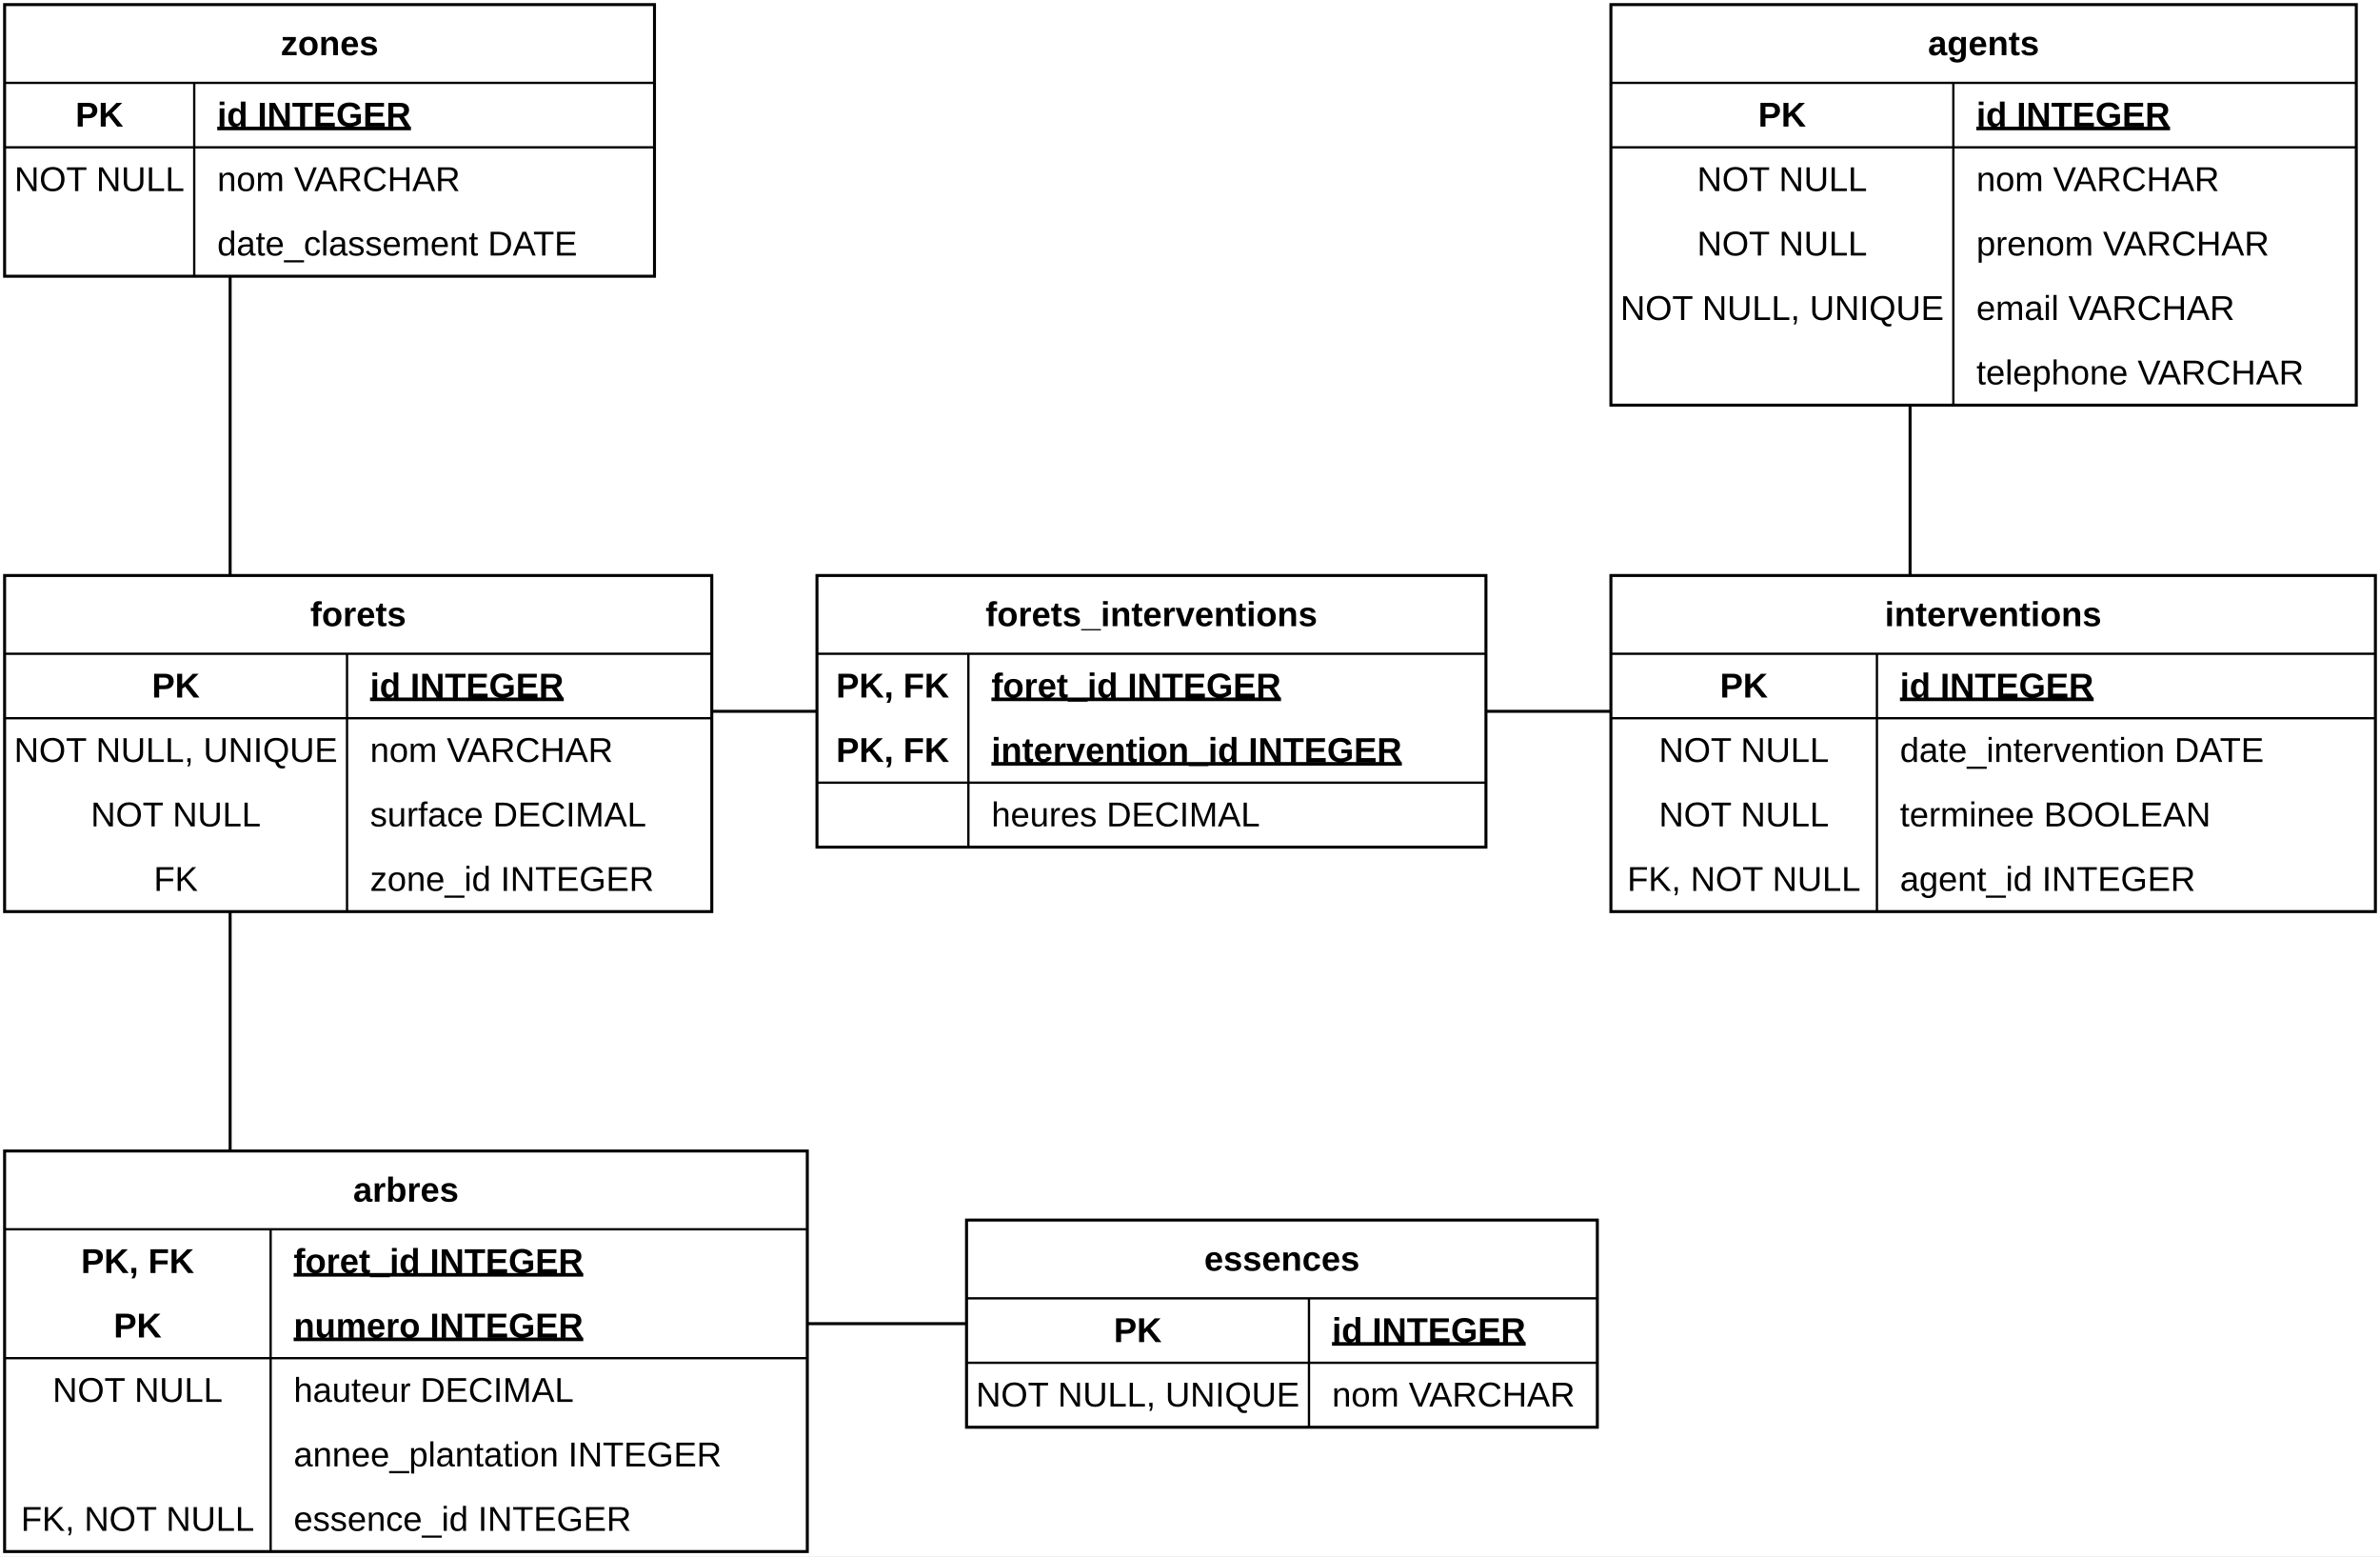
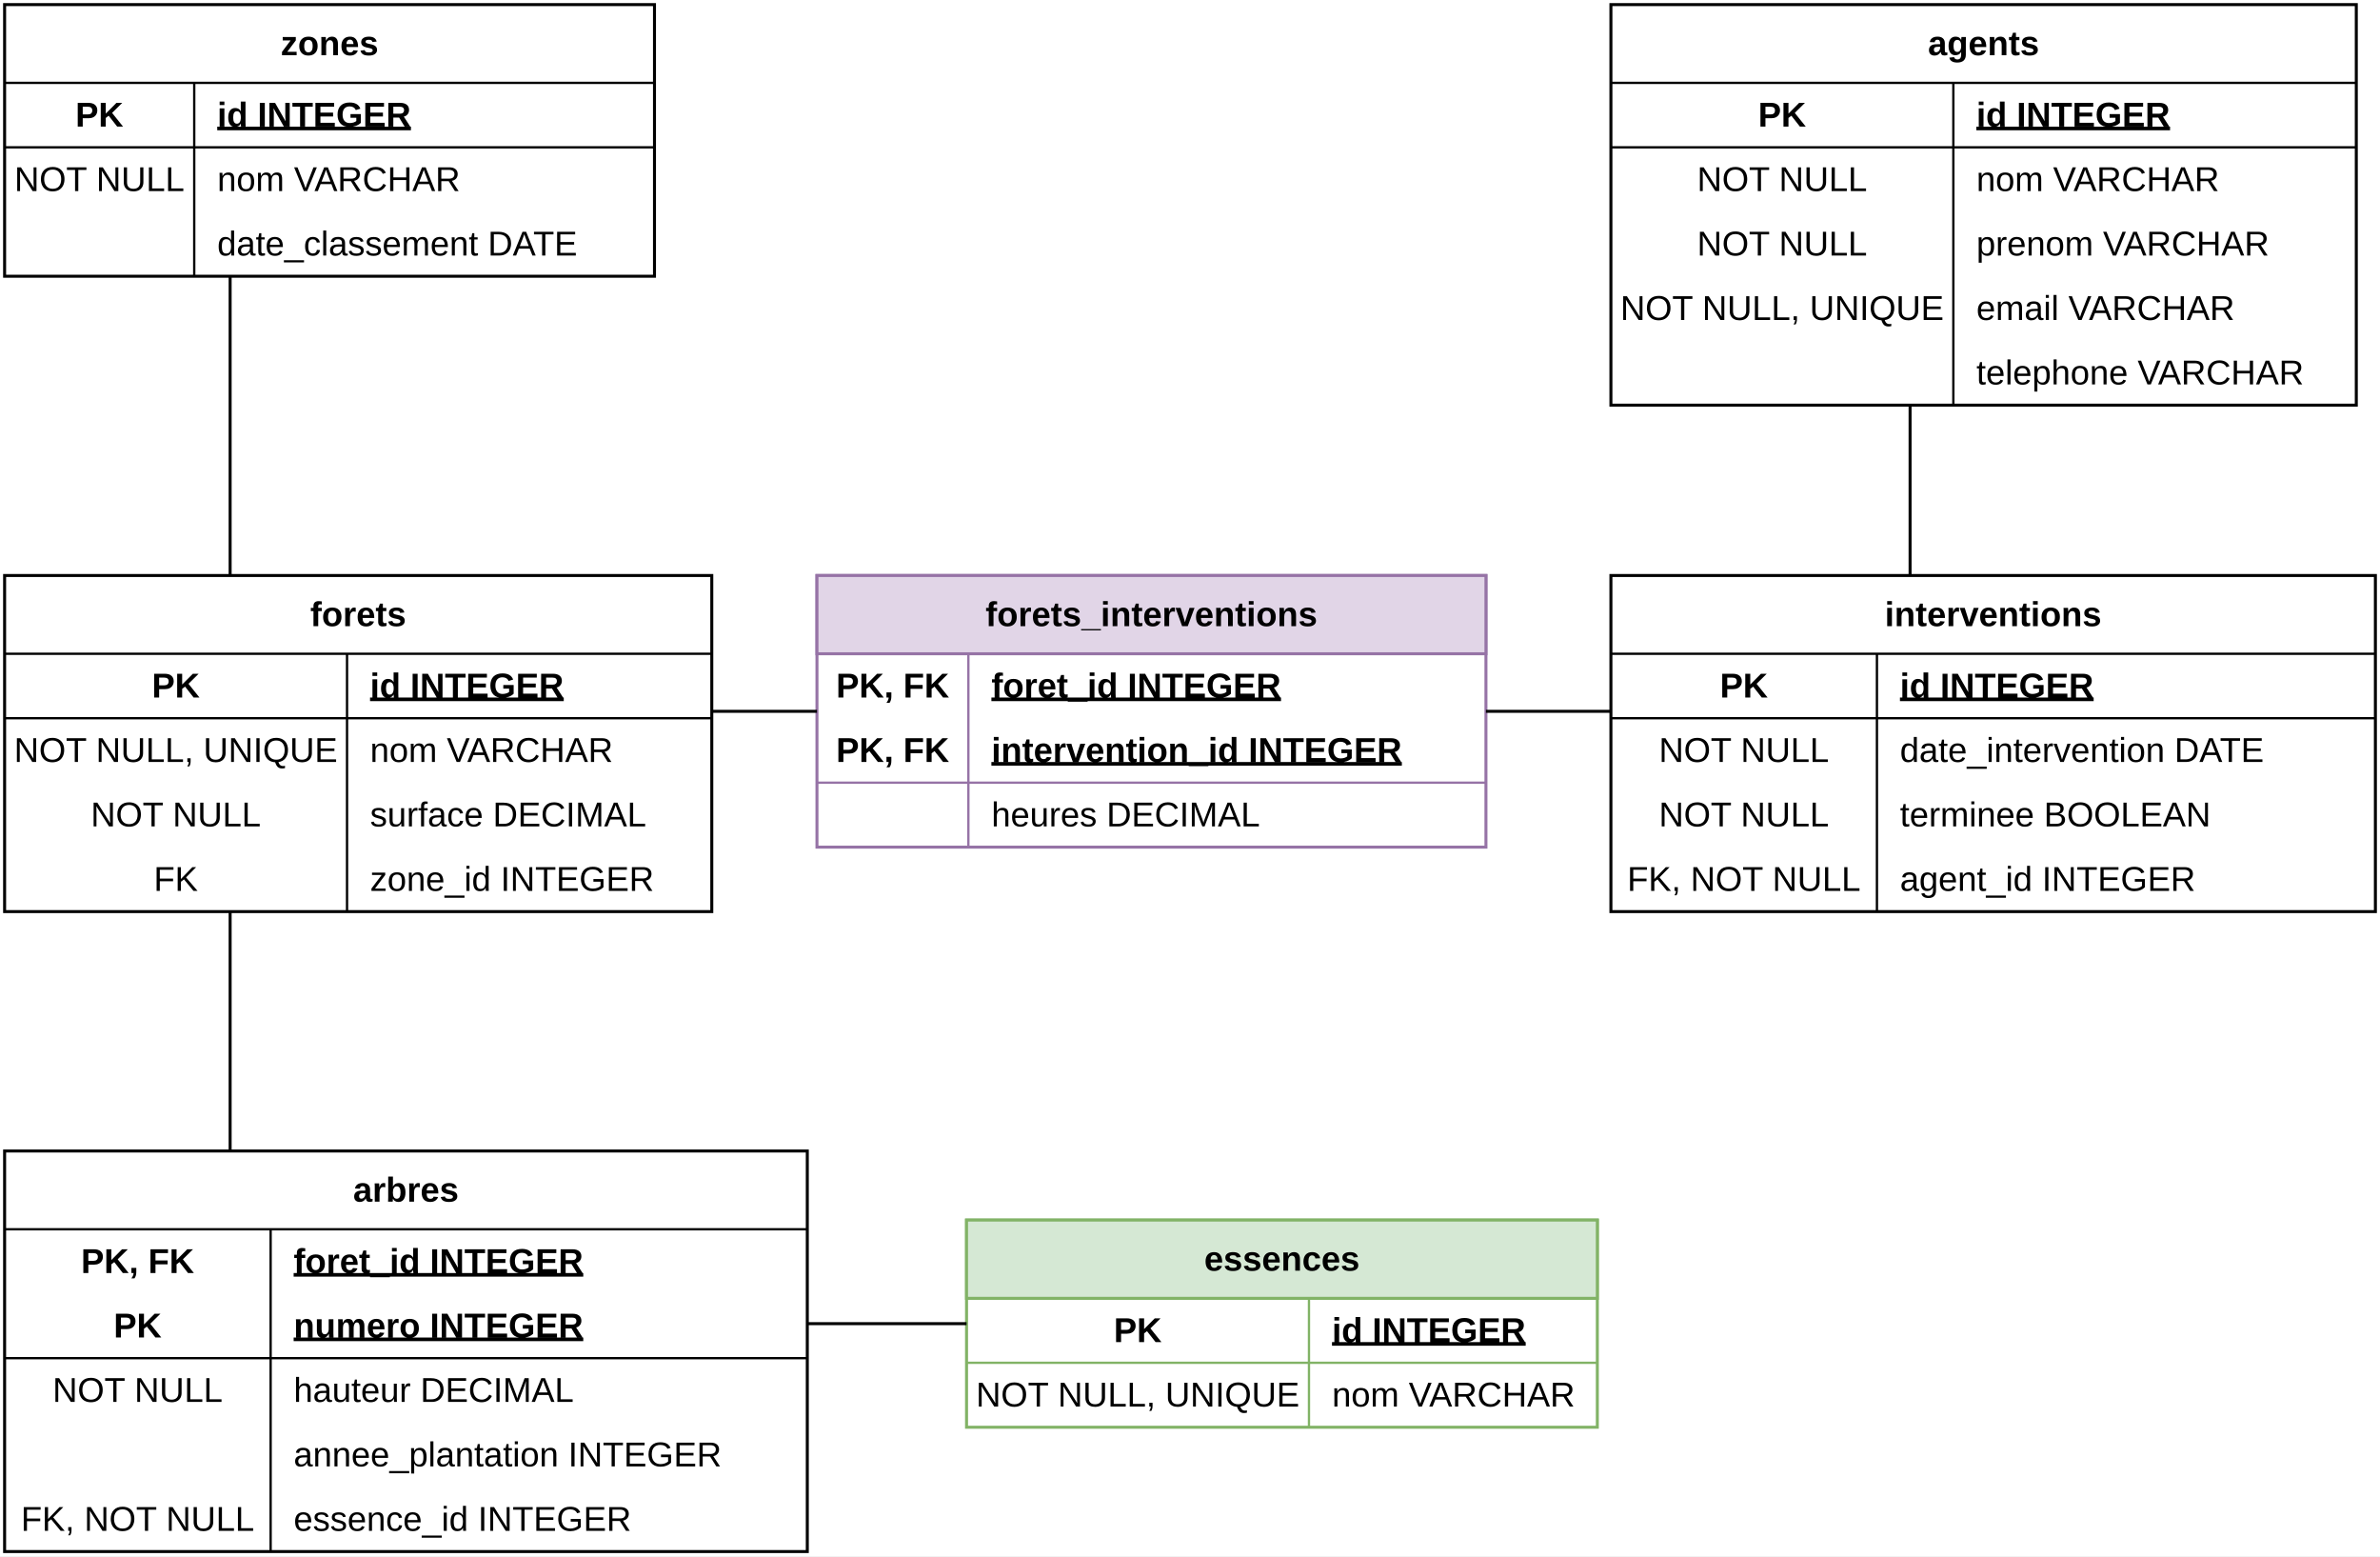
<svg xmlns="http://www.w3.org/2000/svg" width="1034.2" height="676" viewBox="0 0 1034.2 676" font-family="Liberation Sans, Arial, Helvetica, sans-serif" font-size="15">
  <rect width="1034.2" height="676" fill="#fff" />
  <rect x="2" y="2" width="282.4" height="118" fill="#fff" stroke="#000" stroke-width="1.3" />
  <text x="143.2" y="24" text-anchor="middle" font-weight="700">zones</text>
  <line x1="2" y1="36" x2="284.4" y2="36" stroke="#000" />
  <line x1="84.4" y1="36" x2="84.4" y2="120" stroke="#000" />
  <text x="43.2" y="55" text-anchor="middle" font-weight="700">PK</text>
  <text x="94.4" y="55" font-weight="700" text-decoration="underline">id INTEGER</text>
  <text x="43.2" y="83" text-anchor="middle">NOT NULL</text>
  <text x="94.4" y="83">nom VARCHAR</text>
  <text x="43.2" y="111" text-anchor="middle" />
  <text x="94.4" y="111">date_classement DATE</text>
  <line x1="2" y1="64" x2="284.4" y2="64" stroke="#000" />
  <rect x="2" y="250" width="307.3" height="146" fill="#fff" stroke="#000" stroke-width="1.3" />
  <text x="155.65" y="272" text-anchor="middle" font-weight="700">forets</text>
  <line x1="2" y1="284" x2="309.3" y2="284" stroke="#000" />
  <line x1="150.8" y1="284" x2="150.8" y2="396" stroke="#000" />
  <text x="76.4" y="303" text-anchor="middle" font-weight="700">PK</text>
  <text x="160.8" y="303" font-weight="700" text-decoration="underline">id INTEGER</text>
  <text x="76.4" y="331" text-anchor="middle">NOT NULL, UNIQUE</text>
  <text x="160.8" y="331">nom VARCHAR</text>
  <text x="76.4" y="359" text-anchor="middle">NOT NULL</text>
  <text x="160.8" y="359">surface DECIMAL</text>
  <text x="76.4" y="387" text-anchor="middle">FK</text>
  <text x="160.8" y="387">zone_id INTEGER</text>
  <line x1="2" y1="312" x2="309.3" y2="312" stroke="#000" />
  <rect x="2" y="500" width="348.8" height="174" fill="#fff" stroke="#000" stroke-width="1.3" />
  <text x="176.4" y="522" text-anchor="middle" font-weight="700">arbres</text>
  <line x1="2" y1="534" x2="350.8" y2="534" stroke="#000" />
  <line x1="117.6" y1="534" x2="117.6" y2="674" stroke="#000" />
  <text x="59.8" y="553" text-anchor="middle" font-weight="700">PK, FK</text>
  <text x="127.6" y="553" font-weight="700" text-decoration="underline">foret_id INTEGER</text>
  <text x="59.8" y="581" text-anchor="middle" font-weight="700">PK</text>
  <text x="127.6" y="581" font-weight="700" text-decoration="underline">numero INTEGER</text>
  <text x="59.8" y="609" text-anchor="middle">NOT NULL</text>
  <text x="127.6" y="609">hauteur DECIMAL</text>
  <text x="59.8" y="637" text-anchor="middle" />
  <text x="127.6" y="637">annee_plantation INTEGER</text>
  <text x="59.8" y="665" text-anchor="middle">FK, NOT NULL</text>
  <text x="127.6" y="665">essence_id INTEGER</text>
  <line x1="2" y1="590" x2="350.8" y2="590" stroke="#000" />
-   <rect x="355" y="250" width="290.7" height="118" fill="#fff" stroke="#000" stroke-width="1.3" />
+   <rect x="355" y="250" width="290.7" height="118" fill="#fff" stroke="#9673a6" stroke-width="1.3" />
+   <rect x="355" y="250" width="290.7" height="34" fill="#e1d5e7" stroke="#9673a6" stroke-width="1.3" />
  <text x="500.35" y="272" text-anchor="middle" font-weight="700">forets_interventions</text>
-   <line x1="355" y1="284" x2="645.7" y2="284" stroke="#000" />
-   <line x1="420.8" y1="284" x2="420.8" y2="368" stroke="#000" />
+   <line x1="355" y1="284" x2="645.7" y2="284" stroke="#9673a6" />
+   <line x1="420.8" y1="284" x2="420.8" y2="368" stroke="#9673a6" />
  <text x="387.9" y="303" text-anchor="middle" font-weight="700">PK, FK</text>
  <text x="430.8" y="303" font-weight="700" text-decoration="underline">foret_id INTEGER</text>
  <text x="387.9" y="331" text-anchor="middle" font-weight="700">PK, FK</text>
  <text x="430.8" y="331" font-weight="700" text-decoration="underline">intervention_id INTEGER</text>
  <text x="387.9" y="359" text-anchor="middle" />
  <text x="430.8" y="359">heures DECIMAL</text>
-   <line x1="355" y1="340" x2="645.7" y2="340" stroke="#000" />
+   <line x1="355" y1="340" x2="645.7" y2="340" stroke="#9673a6" />
  <rect x="700" y="250" width="332.2" height="146" fill="#fff" stroke="#000" stroke-width="1.3" />
  <text x="866.1" y="272" text-anchor="middle" font-weight="700">interventions</text>
  <line x1="700" y1="284" x2="1032.2" y2="284" stroke="#000" />
  <line x1="815.6" y1="284" x2="815.6" y2="396" stroke="#000" />
  <text x="757.8" y="303" text-anchor="middle" font-weight="700">PK</text>
  <text x="825.6" y="303" font-weight="700" text-decoration="underline">id INTEGER</text>
  <text x="757.8" y="331" text-anchor="middle">NOT NULL</text>
  <text x="825.6" y="331">date_intervention DATE</text>
  <text x="757.8" y="359" text-anchor="middle">NOT NULL</text>
  <text x="825.6" y="359">terminee BOOLEAN</text>
  <text x="757.8" y="387" text-anchor="middle">FK, NOT NULL</text>
  <text x="825.6" y="387">agent_id INTEGER</text>
  <line x1="700" y1="312" x2="1032.2" y2="312" stroke="#000" />
  <rect x="700" y="2" width="323.9" height="174" fill="#fff" stroke="#000" stroke-width="1.3" />
  <text x="861.95" y="24" text-anchor="middle" font-weight="700">agents</text>
  <line x1="700" y1="36" x2="1023.9" y2="36" stroke="#000" />
  <line x1="848.8" y1="36" x2="848.8" y2="176" stroke="#000" />
  <text x="774.4" y="55" text-anchor="middle" font-weight="700">PK</text>
  <text x="858.8" y="55" font-weight="700" text-decoration="underline">id INTEGER</text>
  <text x="774.4" y="83" text-anchor="middle">NOT NULL</text>
  <text x="858.8" y="83">nom VARCHAR</text>
  <text x="774.4" y="111" text-anchor="middle">NOT NULL</text>
  <text x="858.8" y="111">prenom VARCHAR</text>
  <text x="774.4" y="139" text-anchor="middle">NOT NULL, UNIQUE</text>
  <text x="858.8" y="139">email VARCHAR</text>
  <text x="774.4" y="167" text-anchor="middle" />
  <text x="858.8" y="167">telephone VARCHAR</text>
  <line x1="700" y1="64" x2="1023.9" y2="64" stroke="#000" />
-   <rect x="420" y="530" width="274.1" height="90" fill="#fff" stroke="#000" stroke-width="1.3" />
+   <rect x="420" y="530" width="274.1" height="90" fill="#fff" stroke="#82b366" stroke-width="1.3" />
+   <rect x="420" y="530" width="274.1" height="34" fill="#d5e8d4" stroke="#82b366" stroke-width="1.3" />
  <text x="557.05" y="552" text-anchor="middle" font-weight="700">essences</text>
-   <line x1="420" y1="564" x2="694.1" y2="564" stroke="#000" />
-   <line x1="568.8" y1="564" x2="568.8" y2="620" stroke="#000" />
+   <line x1="420" y1="564" x2="694.1" y2="564" stroke="#82b366" />
+   <line x1="568.8" y1="564" x2="568.8" y2="620" stroke="#82b366" />
  <text x="494.4" y="583" text-anchor="middle" font-weight="700">PK</text>
  <text x="578.8" y="583" font-weight="700" text-decoration="underline">id INTEGER</text>
  <text x="494.4" y="611" text-anchor="middle">NOT NULL, UNIQUE</text>
  <text x="578.8" y="611">nom VARCHAR</text>
-   <line x1="420" y1="592" x2="694.1" y2="592" stroke="#000" />
+   <line x1="420" y1="592" x2="694.1" y2="592" stroke="#82b366" />
  <line x1="100" y1="120" x2="100" y2="250" stroke="#000" stroke-width="1.3" />
  <line x1="100" y1="396" x2="100" y2="500" stroke="#000" stroke-width="1.3" />
  <line x1="350.8" y1="575.0" x2="420" y2="575.0" stroke="#000" stroke-width="1.3" />
  <line x1="309.3" y1="309.0" x2="355" y2="309.0" stroke="#000" stroke-width="1.3" />
  <line x1="645.7" y1="309.0" x2="700" y2="309.0" stroke="#000" stroke-width="1.3" />
  <line x1="830" y1="176" x2="830" y2="250" stroke="#000" stroke-width="1.3" />
</svg>
